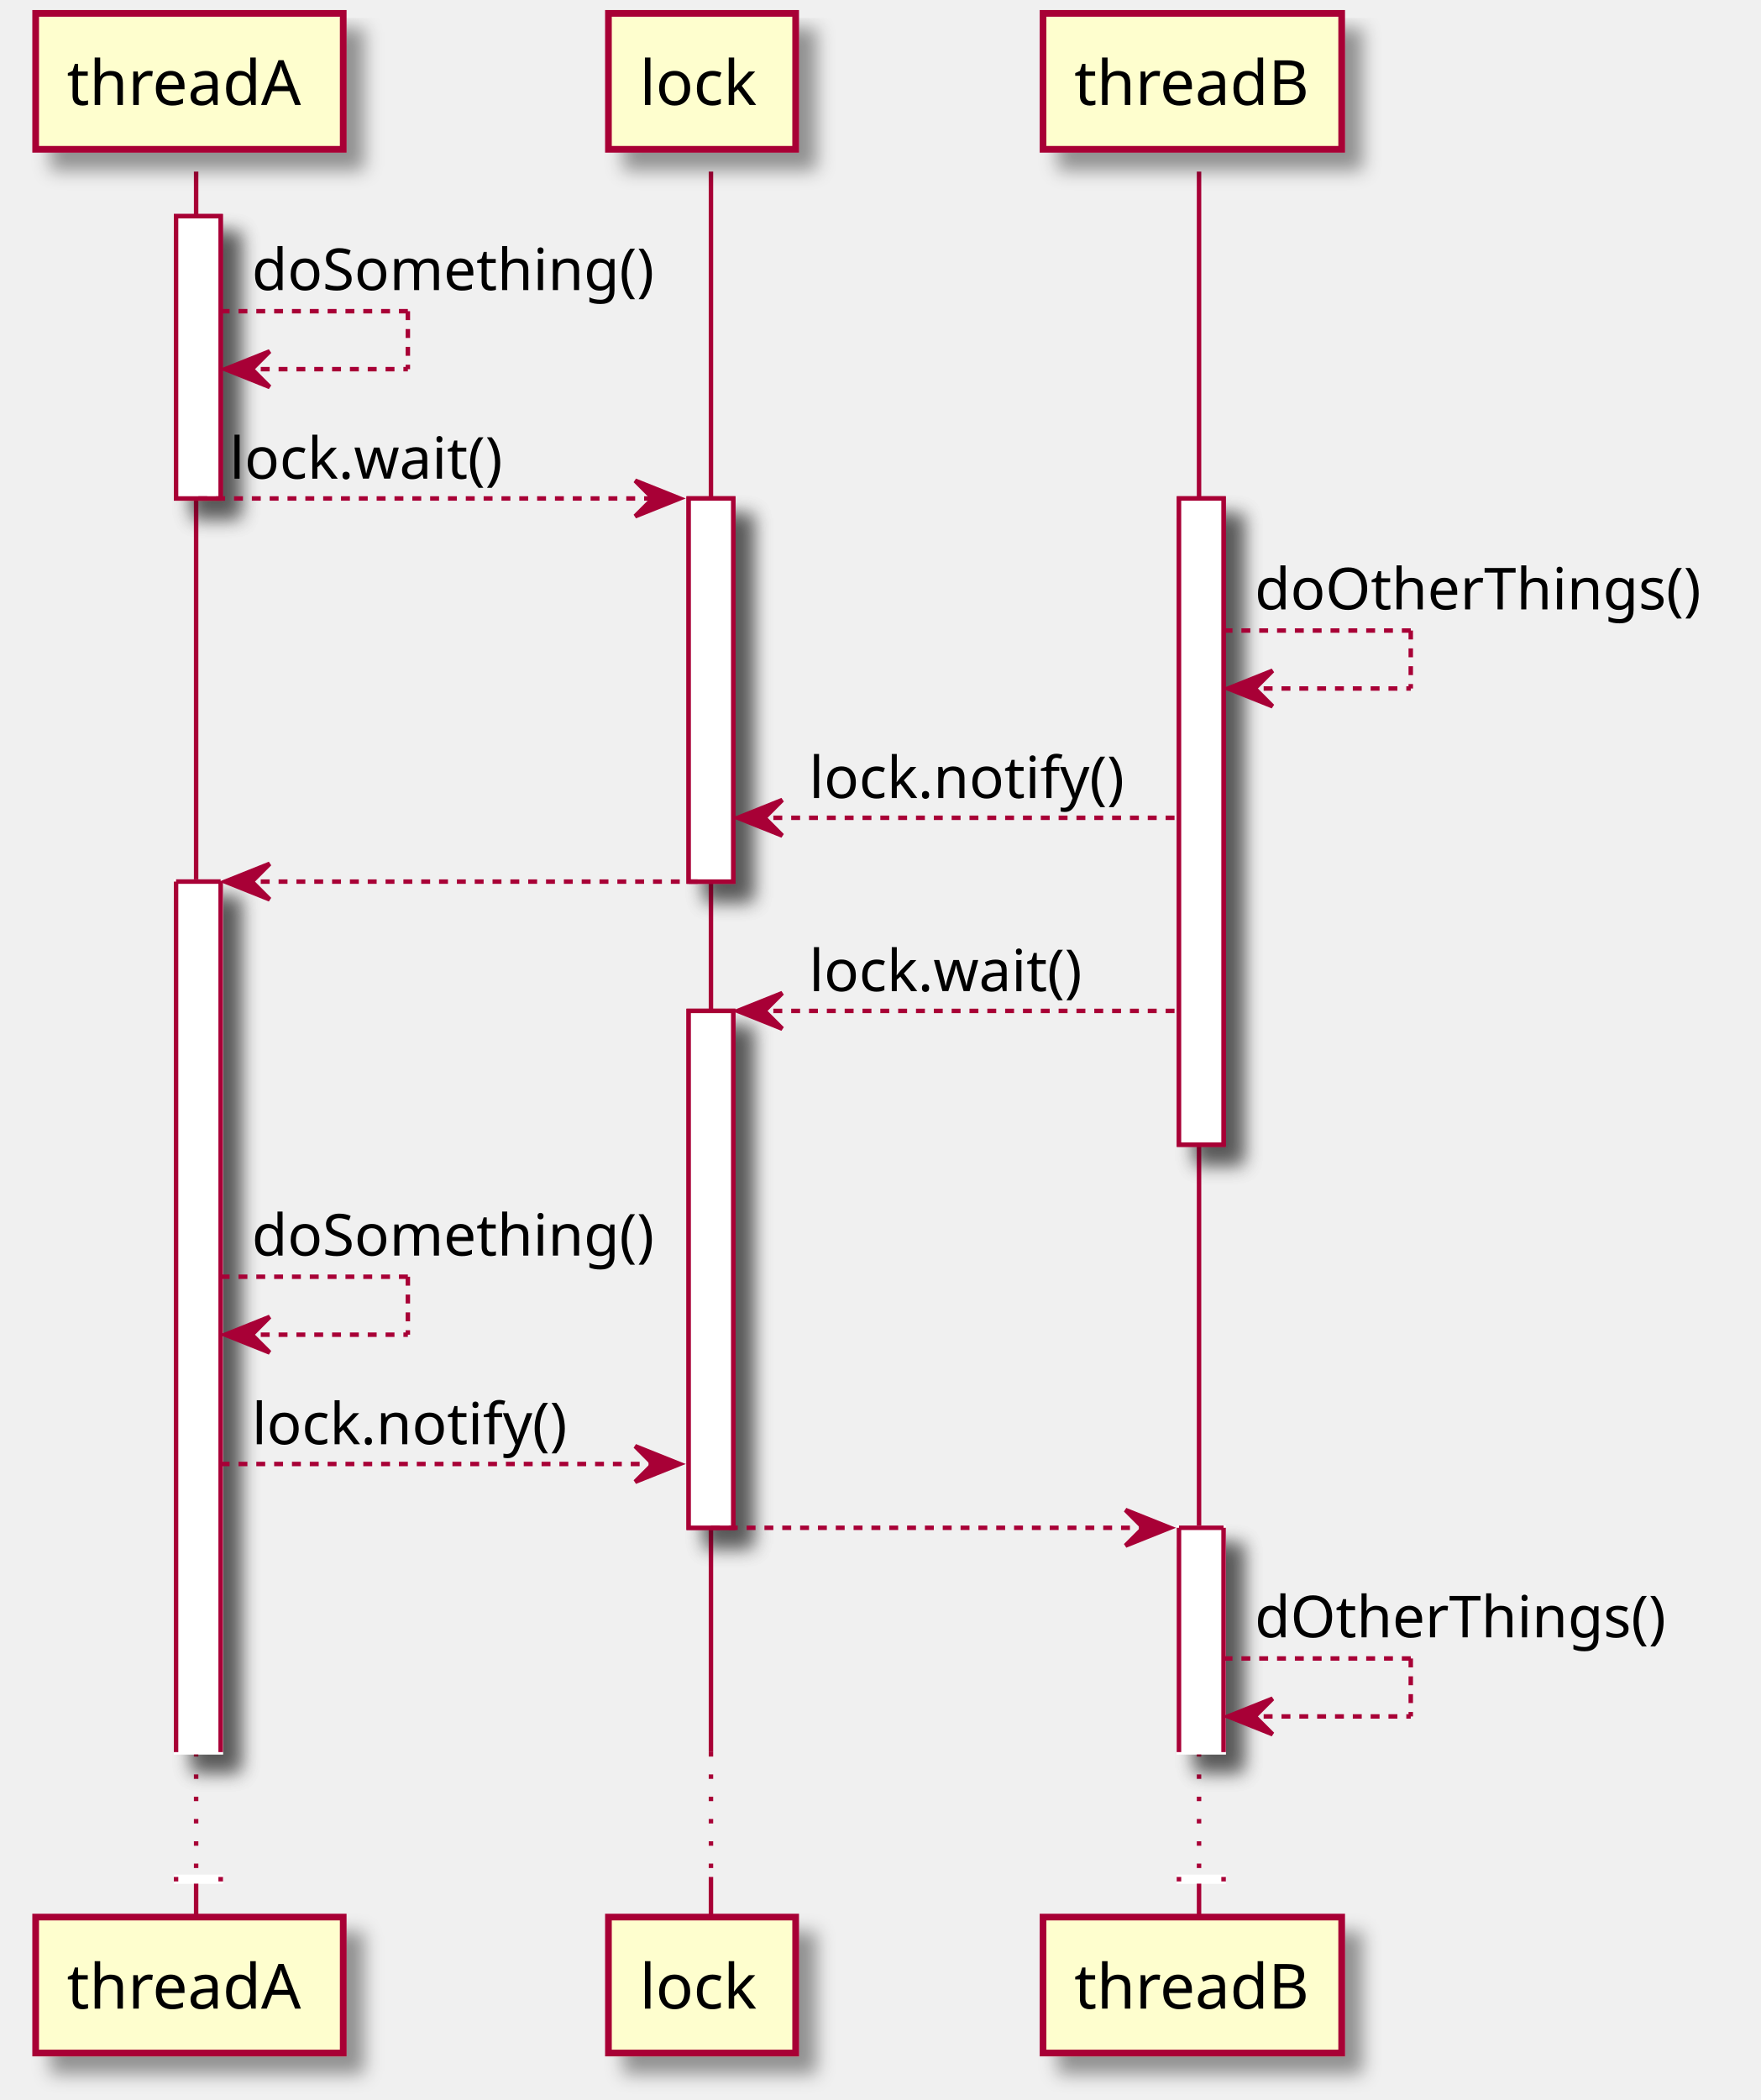
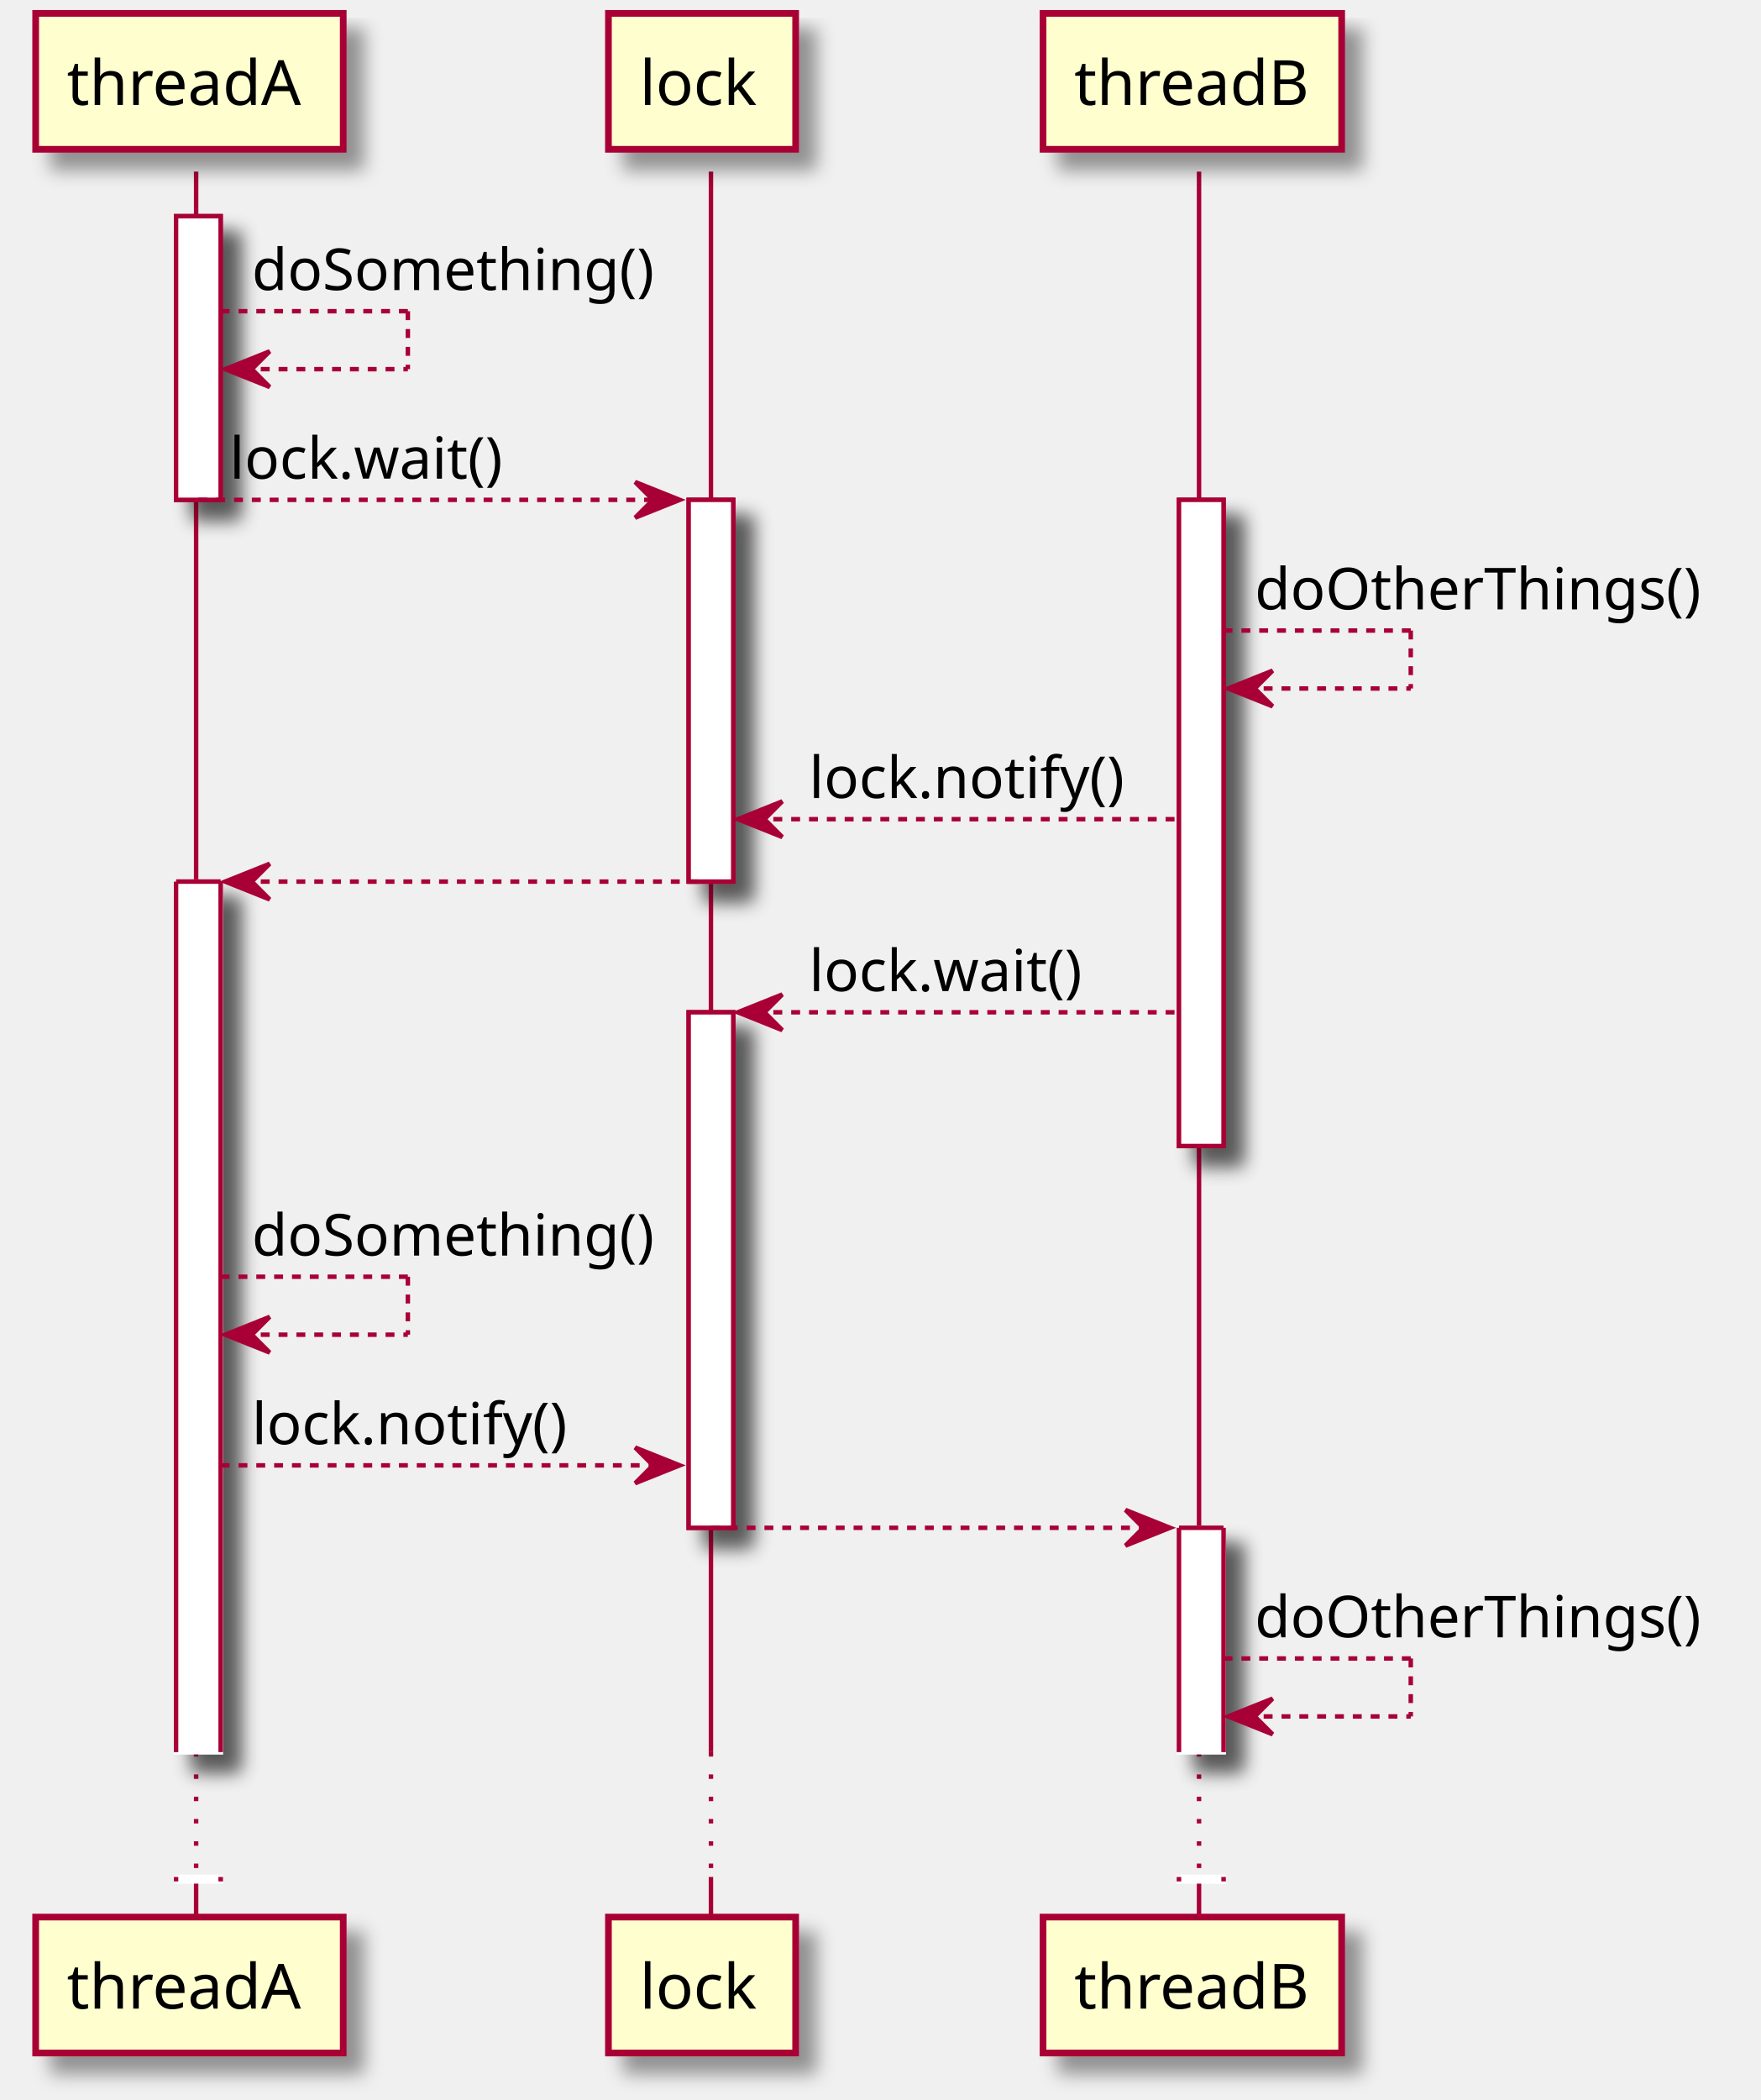
<svg xmlns="http://www.w3.org/2000/svg" contentScriptType="application/ecmascript" contentStyleType="text/css" height="471px" preserveAspectRatio="none" style="width:395px;height:471px;" version="1.1" viewBox="0 0 395 471" width="395px" zoomAndPan="magnify">
  <defs>
-     <filter height="300%" id="fza42s0yw6yjt" width="300%" x="-1" y="-1">
+     <filter height="300%" id="foxi15atrhlp8" width="300%" x="-1" y="-1">
      <feGaussianBlur result="blurOut" stdDeviation="2.0" />
      <feColorMatrix in="blurOut" result="blurOut2" type="matrix" values="0 0 0 0 0 0 0 0 0 0 0 0 0 0 0 0 0 0 .4 0" />
      <feOffset dx="4.0" dy="4.0" in="blurOut2" result="blurOut3" />
      <feBlend in="SourceGraphic" in2="blurOut3" mode="normal" />
    </filter>
  </defs>
  <g>
-     <rect fill="#FFFFFF" filter="url(#fza42s0yw6yjt)" height="63.31" style="stroke: #A80036; stroke-width: 1.0;" width="10" x="39.5" y="48.488" />
-     <rect fill="#FFFFFF" filter="url(#fza42s0yw6yjt)" height="195.242" style="stroke: #FFFFFF; stroke-width: 1.0;" width="10" x="39.5" y="197.731" />
+     <rect fill="#FFFFFF" filter="url(#foxi15atrhlp8)" height="63.621" style="stroke: #A80036; stroke-width: 1.0;" width="10" x="39.5" y="48.488" />
+     <rect fill="#FFFFFF" filter="url(#foxi15atrhlp8)" height="195.242" style="stroke: #FFFFFF; stroke-width: 1.0;" width="10" x="39.5" y="197.731" />
    <line style="stroke: #A80036; stroke-width: 1.0;" x1="39.5" x2="39.5" y1="197.731" y2="392.973" />
    <line style="stroke: #A80036; stroke-width: 1.0;" x1="49.5" x2="49.5" y1="197.731" y2="392.973" />
    <line style="stroke: #A80036; stroke-width: 1.0;" x1="39.5" x2="49.5" y1="197.731" y2="197.731" />
-     <rect fill="#FFFFFF" filter="url(#fza42s0yw6yjt)" height="1" style="stroke: #FFFFFF; stroke-width: 1.0;" width="10" x="39.5" y="420.973" />
+     <rect fill="#FFFFFF" filter="url(#foxi15atrhlp8)" height="1" style="stroke: #FFFFFF; stroke-width: 1.0;" width="10" x="39.5" y="420.973" />
    <line style="stroke: #A80036; stroke-width: 1.0;" x1="39.5" x2="39.5" y1="420.973" y2="421.973" />
    <line style="stroke: #A80036; stroke-width: 1.0;" x1="49.5" x2="49.5" y1="420.973" y2="421.973" />
-     <rect fill="#FFFFFF" filter="url(#fza42s0yw6yjt)" height="85.932" style="stroke: #A80036; stroke-width: 1.0;" width="10" x="154.5" y="111.799" />
-     <rect fill="#FFFFFF" filter="url(#fza42s0yw6yjt)" height="115.932" style="stroke: #A80036; stroke-width: 1.0;" width="10" x="154.5" y="226.731" />
-     <rect fill="#FFFFFF" filter="url(#fza42s0yw6yjt)" height="144.932" style="stroke: #A80036; stroke-width: 1.0;" width="10" x="264.5" y="111.799" />
-     <rect fill="#FFFFFF" filter="url(#fza42s0yw6yjt)" height="50.31" style="stroke: #FFFFFF; stroke-width: 1.0;" width="10" x="264.5" y="342.662" />
+     <rect fill="#FFFFFF" filter="url(#foxi15atrhlp8)" height="85.621" style="stroke: #A80036; stroke-width: 1.0;" width="10" x="154.5" y="112.109" />
+     <rect fill="#FFFFFF" filter="url(#foxi15atrhlp8)" height="115.621" style="stroke: #A80036; stroke-width: 1.0;" width="10" x="154.5" y="227.041" />
+     <rect fill="#FFFFFF" filter="url(#foxi15atrhlp8)" height="144.932" style="stroke: #A80036; stroke-width: 1.0;" width="10" x="264.5" y="112.109" />
+     <rect fill="#FFFFFF" filter="url(#foxi15atrhlp8)" height="50.31" style="stroke: #FFFFFF; stroke-width: 1.0;" width="10" x="264.5" y="342.662" />
    <line style="stroke: #A80036; stroke-width: 1.0;" x1="264.5" x2="264.5" y1="342.662" y2="392.973" />
    <line style="stroke: #A80036; stroke-width: 1.0;" x1="274.5" x2="274.5" y1="342.662" y2="392.973" />
    <line style="stroke: #A80036; stroke-width: 1.0;" x1="264.5" x2="274.5" y1="342.662" y2="342.662" />
-     <rect fill="#FFFFFF" filter="url(#fza42s0yw6yjt)" height="1" style="stroke: #FFFFFF; stroke-width: 1.0;" width="10" x="264.5" y="420.973" />
+     <rect fill="#FFFFFF" filter="url(#foxi15atrhlp8)" height="1" style="stroke: #FFFFFF; stroke-width: 1.0;" width="10" x="264.5" y="420.973" />
    <line style="stroke: #A80036; stroke-width: 1.0;" x1="264.5" x2="264.5" y1="420.973" y2="421.973" />
    <line style="stroke: #A80036; stroke-width: 1.0;" x1="274.5" x2="274.5" y1="420.973" y2="421.973" />
    <line style="stroke: #A80036; stroke-width: 1.0;" x1="44" x2="44" y1="38.488" y2="392.973" />
    <line style="stroke: #A80036; stroke-width: 1.0; stroke-dasharray: 1.0,4.0;" x1="44" x2="44" y1="392.973" y2="420.973" />
    <line style="stroke: #A80036; stroke-width: 1.0;" x1="44" x2="44" y1="420.973" y2="430.973" />
    <line style="stroke: #A80036; stroke-width: 1.0;" x1="159.5" x2="159.5" y1="38.488" y2="392.973" />
    <line style="stroke: #A80036; stroke-width: 1.0; stroke-dasharray: 1.0,4.0;" x1="159.5" x2="159.5" y1="392.973" y2="420.973" />
    <line style="stroke: #A80036; stroke-width: 1.0;" x1="159.5" x2="159.5" y1="420.973" y2="430.973" />
    <line style="stroke: #A80036; stroke-width: 1.0;" x1="269" x2="269" y1="38.488" y2="392.973" />
    <line style="stroke: #A80036; stroke-width: 1.0; stroke-dasharray: 1.0,4.0;" x1="269" x2="269" y1="392.973" y2="420.973" />
    <line style="stroke: #A80036; stroke-width: 1.0;" x1="269" x2="269" y1="420.973" y2="430.973" />
-     <rect fill="#FEFECE" filter="url(#fza42s0yw6yjt)" height="30.488" style="stroke: #A80036; stroke-width: 1.5;" width="69" x="8" y="3" />
+     <rect fill="#FEFECE" filter="url(#foxi15atrhlp8)" height="30.488" style="stroke: #A80036; stroke-width: 1.5;" width="69" x="8" y="3" />
    <text fill="#000000" font-family="sans-serif" font-size="14" lengthAdjust="spacingAndGlyphs" textLength="55" x="15" y="23.535">threadA</text>
-     <rect fill="#FEFECE" filter="url(#fza42s0yw6yjt)" height="30.488" style="stroke: #A80036; stroke-width: 1.5;" width="69" x="8" y="429.973" />
+     <rect fill="#FEFECE" filter="url(#foxi15atrhlp8)" height="30.488" style="stroke: #A80036; stroke-width: 1.5;" width="69" x="8" y="429.973" />
    <text fill="#000000" font-family="sans-serif" font-size="14" lengthAdjust="spacingAndGlyphs" textLength="55" x="15" y="450.508">threadA</text>
-     <rect fill="#FEFECE" filter="url(#fza42s0yw6yjt)" height="30.488" style="stroke: #A80036; stroke-width: 1.5;" width="42" x="136.5" y="3" />
+     <rect fill="#FEFECE" filter="url(#foxi15atrhlp8)" height="30.488" style="stroke: #A80036; stroke-width: 1.5;" width="42" x="136.5" y="3" />
    <text fill="#000000" font-family="sans-serif" font-size="14" lengthAdjust="spacingAndGlyphs" textLength="28" x="143.5" y="23.535">lock</text>
-     <rect fill="#FEFECE" filter="url(#fza42s0yw6yjt)" height="30.488" style="stroke: #A80036; stroke-width: 1.5;" width="42" x="136.5" y="429.973" />
+     <rect fill="#FEFECE" filter="url(#foxi15atrhlp8)" height="30.488" style="stroke: #A80036; stroke-width: 1.5;" width="42" x="136.5" y="429.973" />
    <text fill="#000000" font-family="sans-serif" font-size="14" lengthAdjust="spacingAndGlyphs" textLength="28" x="143.5" y="450.508">lock</text>
-     <rect fill="#FEFECE" filter="url(#fza42s0yw6yjt)" height="30.488" style="stroke: #A80036; stroke-width: 1.5;" width="67" x="234" y="3" />
+     <rect fill="#FEFECE" filter="url(#foxi15atrhlp8)" height="30.488" style="stroke: #A80036; stroke-width: 1.5;" width="67" x="234" y="3" />
    <text fill="#000000" font-family="sans-serif" font-size="14" lengthAdjust="spacingAndGlyphs" textLength="53" x="241" y="23.535">threadB</text>
-     <rect fill="#FEFECE" filter="url(#fza42s0yw6yjt)" height="30.488" style="stroke: #A80036; stroke-width: 1.5;" width="67" x="234" y="429.973" />
+     <rect fill="#FEFECE" filter="url(#foxi15atrhlp8)" height="30.488" style="stroke: #A80036; stroke-width: 1.5;" width="67" x="234" y="429.973" />
    <text fill="#000000" font-family="sans-serif" font-size="14" lengthAdjust="spacingAndGlyphs" textLength="53" x="241" y="450.508">threadB</text>
-     <rect fill="#FFFFFF" filter="url(#fza42s0yw6yjt)" height="63.31" style="stroke: #A80036; stroke-width: 1.0;" width="10" x="39.5" y="48.488" />
-     <rect fill="#FFFFFF" filter="url(#fza42s0yw6yjt)" height="195.242" style="stroke: #FFFFFF; stroke-width: 1.0;" width="10" x="39.5" y="197.731" />
+     <rect fill="#FFFFFF" filter="url(#foxi15atrhlp8)" height="63.621" style="stroke: #A80036; stroke-width: 1.0;" width="10" x="39.5" y="48.488" />
+     <rect fill="#FFFFFF" filter="url(#foxi15atrhlp8)" height="195.242" style="stroke: #FFFFFF; stroke-width: 1.0;" width="10" x="39.5" y="197.731" />
    <line style="stroke: #A80036; stroke-width: 1.0;" x1="39.5" x2="39.5" y1="197.731" y2="392.973" />
    <line style="stroke: #A80036; stroke-width: 1.0;" x1="49.5" x2="49.5" y1="197.731" y2="392.973" />
    <line style="stroke: #A80036; stroke-width: 1.0;" x1="39.5" x2="49.5" y1="197.731" y2="197.731" />
-     <rect fill="#FFFFFF" filter="url(#fza42s0yw6yjt)" height="1" style="stroke: #FFFFFF; stroke-width: 1.0;" width="10" x="39.5" y="420.973" />
+     <rect fill="#FFFFFF" filter="url(#foxi15atrhlp8)" height="1" style="stroke: #FFFFFF; stroke-width: 1.0;" width="10" x="39.5" y="420.973" />
    <line style="stroke: #A80036; stroke-width: 1.0;" x1="39.5" x2="39.5" y1="420.973" y2="421.973" />
    <line style="stroke: #A80036; stroke-width: 1.0;" x1="49.5" x2="49.5" y1="420.973" y2="421.973" />
-     <rect fill="#FFFFFF" filter="url(#fza42s0yw6yjt)" height="85.932" style="stroke: #A80036; stroke-width: 1.0;" width="10" x="154.5" y="111.799" />
-     <rect fill="#FFFFFF" filter="url(#fza42s0yw6yjt)" height="115.932" style="stroke: #A80036; stroke-width: 1.0;" width="10" x="154.5" y="226.731" />
-     <rect fill="#FFFFFF" filter="url(#fza42s0yw6yjt)" height="144.932" style="stroke: #A80036; stroke-width: 1.0;" width="10" x="264.5" y="111.799" />
-     <rect fill="#FFFFFF" filter="url(#fza42s0yw6yjt)" height="50.31" style="stroke: #FFFFFF; stroke-width: 1.0;" width="10" x="264.5" y="342.662" />
+     <rect fill="#FFFFFF" filter="url(#foxi15atrhlp8)" height="85.621" style="stroke: #A80036; stroke-width: 1.0;" width="10" x="154.5" y="112.109" />
+     <rect fill="#FFFFFF" filter="url(#foxi15atrhlp8)" height="115.621" style="stroke: #A80036; stroke-width: 1.0;" width="10" x="154.5" y="227.041" />
+     <rect fill="#FFFFFF" filter="url(#foxi15atrhlp8)" height="144.932" style="stroke: #A80036; stroke-width: 1.0;" width="10" x="264.5" y="112.109" />
+     <rect fill="#FFFFFF" filter="url(#foxi15atrhlp8)" height="50.31" style="stroke: #FFFFFF; stroke-width: 1.0;" width="10" x="264.5" y="342.662" />
    <line style="stroke: #A80036; stroke-width: 1.0;" x1="264.5" x2="264.5" y1="342.662" y2="392.973" />
    <line style="stroke: #A80036; stroke-width: 1.0;" x1="274.5" x2="274.5" y1="342.662" y2="392.973" />
    <line style="stroke: #A80036; stroke-width: 1.0;" x1="264.5" x2="274.5" y1="342.662" y2="342.662" />
-     <rect fill="#FFFFFF" filter="url(#fza42s0yw6yjt)" height="1" style="stroke: #FFFFFF; stroke-width: 1.0;" width="10" x="264.5" y="420.973" />
+     <rect fill="#FFFFFF" filter="url(#foxi15atrhlp8)" height="1" style="stroke: #FFFFFF; stroke-width: 1.0;" width="10" x="264.5" y="420.973" />
    <line style="stroke: #A80036; stroke-width: 1.0;" x1="264.5" x2="264.5" y1="420.973" y2="421.973" />
    <line style="stroke: #A80036; stroke-width: 1.0;" x1="274.5" x2="274.5" y1="420.973" y2="421.973" />
    <line style="stroke: #A80036; stroke-width: 1.0; stroke-dasharray: 2.0,2.0;" x1="49.5" x2="91.5" y1="69.799" y2="69.799" />
    <line style="stroke: #A80036; stroke-width: 1.0; stroke-dasharray: 2.0,2.0;" x1="91.5" x2="91.5" y1="69.799" y2="82.799" />
    <line style="stroke: #A80036; stroke-width: 1.0; stroke-dasharray: 2.0,2.0;" x1="50.5" x2="91.5" y1="82.799" y2="82.799" />
    <polygon fill="#A80036" points="60.5,78.799,50.5,82.799,60.5,86.799,56.5,82.799" style="stroke: #A80036; stroke-width: 1.0;" />
    <text fill="#000000" font-family="sans-serif" font-size="13" lengthAdjust="spacingAndGlyphs" textLength="91" x="56.5" y="65.057">doSomething()</text>
-     <polygon fill="#A80036" points="142.5,107.799,152.5,111.799,142.5,115.799,146.5,111.799" style="stroke: #A80036; stroke-width: 1.0;" />
-     <line style="stroke: #A80036; stroke-width: 1.0; stroke-dasharray: 2.0,2.0;" x1="44.5" x2="148.5" y1="111.799" y2="111.799" />
+     <polygon fill="#A80036" points="142.5,108.109,152.5,112.109,142.5,116.109,146.5,112.109" style="stroke: #A80036; stroke-width: 1.0;" />
+     <line style="stroke: #A80036; stroke-width: 1.0; stroke-dasharray: 2.0,2.0;" x1="44.5" x2="148.5" y1="112.109" y2="112.109" />
    <text fill="#000000" font-family="sans-serif" font-size="13" lengthAdjust="spacingAndGlyphs" textLength="65" x="51.5" y="107.367">lock.wait()</text>
    <line style="stroke: #A80036; stroke-width: 1.0; stroke-dasharray: 2.0,2.0;" x1="274.5" x2="316.5" y1="141.42" y2="141.42" />
    <line style="stroke: #A80036; stroke-width: 1.0; stroke-dasharray: 2.0,2.0;" x1="316.5" x2="316.5" y1="141.42" y2="154.42" />
    <line style="stroke: #A80036; stroke-width: 1.0; stroke-dasharray: 2.0,2.0;" x1="275.5" x2="316.5" y1="154.42" y2="154.42" />
    <polygon fill="#A80036" points="285.5,150.42,275.5,154.42,285.5,158.42,281.5,154.42" style="stroke: #A80036; stroke-width: 1.0;" />
    <text fill="#000000" font-family="sans-serif" font-size="13" lengthAdjust="spacingAndGlyphs" textLength="102" x="281.5" y="136.678">doOtherThings()</text>
-     <polygon fill="#A80036" points="175.5,179.42,165.5,183.42,175.5,187.42,171.5,183.42" style="stroke: #A80036; stroke-width: 1.0;" />
-     <line style="stroke: #A80036; stroke-width: 1.0; stroke-dasharray: 2.0,2.0;" x1="169.5" x2="263.5" y1="183.42" y2="183.42" />
+     <polygon fill="#A80036" points="175.5,179.731,165.5,183.731,175.5,187.731,171.5,183.731" style="stroke: #A80036; stroke-width: 1.0;" />
+     <line style="stroke: #A80036; stroke-width: 1.0; stroke-dasharray: 2.0,2.0;" x1="169.5" x2="263.5" y1="183.731" y2="183.731" />
    <text fill="#000000" font-family="sans-serif" font-size="13" lengthAdjust="spacingAndGlyphs" textLength="76" x="181.5" y="178.988">lock.notify()</text>
    <polygon fill="#A80036" points="60.5,193.731,50.5,197.731,60.5,201.731,56.5,197.731" style="stroke: #A80036; stroke-width: 1.0;" />
    <line style="stroke: #A80036; stroke-width: 1.0; stroke-dasharray: 2.0,2.0;" x1="54.5" x2="158.5" y1="197.731" y2="197.731" />
-     <polygon fill="#A80036" points="175.5,222.731,165.5,226.731,175.5,230.731,171.5,226.731" style="stroke: #A80036; stroke-width: 1.0;" />
-     <line style="stroke: #A80036; stroke-width: 1.0; stroke-dasharray: 2.0,2.0;" x1="169.5" x2="263.5" y1="226.731" y2="226.731" />
+     <polygon fill="#A80036" points="175.5,223.041,165.5,227.041,175.5,231.041,171.5,227.041" style="stroke: #A80036; stroke-width: 1.0;" />
+     <line style="stroke: #A80036; stroke-width: 1.0; stroke-dasharray: 2.0,2.0;" x1="169.5" x2="263.5" y1="227.041" y2="227.041" />
    <text fill="#000000" font-family="sans-serif" font-size="13" lengthAdjust="spacingAndGlyphs" textLength="65" x="181.5" y="222.299">lock.wait()</text>
    <line style="stroke: #A80036; stroke-width: 1.0; stroke-dasharray: 2.0,2.0;" x1="49.5" x2="91.5" y1="286.352" y2="286.352" />
    <line style="stroke: #A80036; stroke-width: 1.0; stroke-dasharray: 2.0,2.0;" x1="91.5" x2="91.5" y1="286.352" y2="299.352" />
    <line style="stroke: #A80036; stroke-width: 1.0; stroke-dasharray: 2.0,2.0;" x1="50.5" x2="91.5" y1="299.352" y2="299.352" />
    <polygon fill="#A80036" points="60.5,295.352,50.5,299.352,60.5,303.352,56.5,299.352" style="stroke: #A80036; stroke-width: 1.0;" />
    <text fill="#000000" font-family="sans-serif" font-size="13" lengthAdjust="spacingAndGlyphs" textLength="91" x="56.5" y="281.609">doSomething()</text>
-     <polygon fill="#A80036" points="142.5,324.352,152.5,328.352,142.5,332.352,146.5,328.352" style="stroke: #A80036; stroke-width: 1.0;" />
-     <line style="stroke: #A80036; stroke-width: 1.0; stroke-dasharray: 2.0,2.0;" x1="49.5" x2="148.5" y1="328.352" y2="328.352" />
+     <polygon fill="#A80036" points="142.5,324.662,152.5,328.662,142.5,332.662,146.5,328.662" style="stroke: #A80036; stroke-width: 1.0;" />
+     <line style="stroke: #A80036; stroke-width: 1.0; stroke-dasharray: 2.0,2.0;" x1="49.5" x2="148.5" y1="328.662" y2="328.662" />
    <text fill="#000000" font-family="sans-serif" font-size="13" lengthAdjust="spacingAndGlyphs" textLength="76" x="56.5" y="323.92">lock.notify()</text>
    <polygon fill="#A80036" points="252.5,338.662,262.5,342.662,252.5,346.662,256.5,342.662" style="stroke: #A80036; stroke-width: 1.0;" />
    <line style="stroke: #A80036; stroke-width: 1.0; stroke-dasharray: 2.0,2.0;" x1="159.5" x2="258.5" y1="342.662" y2="342.662" />
    <line style="stroke: #A80036; stroke-width: 1.0; stroke-dasharray: 2.0,2.0;" x1="274.5" x2="316.5" y1="371.973" y2="371.973" />
    <line style="stroke: #A80036; stroke-width: 1.0; stroke-dasharray: 2.0,2.0;" x1="316.5" x2="316.5" y1="371.973" y2="384.973" />
    <line style="stroke: #A80036; stroke-width: 1.0; stroke-dasharray: 2.0,2.0;" x1="275.5" x2="316.5" y1="384.973" y2="384.973" />
    <polygon fill="#A80036" points="285.5,380.973,275.5,384.973,285.5,388.973,281.5,384.973" style="stroke: #A80036; stroke-width: 1.0;" />
-     <text fill="#000000" font-family="sans-serif" font-size="13" lengthAdjust="spacingAndGlyphs" textLength="94" x="281.5" y="367.231">dOtherThings()</text>
+     <text fill="#000000" font-family="sans-serif" font-size="13" lengthAdjust="spacingAndGlyphs" textLength="102" x="281.5" y="367.231">doOtherThings()</text>
  </g>
</svg>
